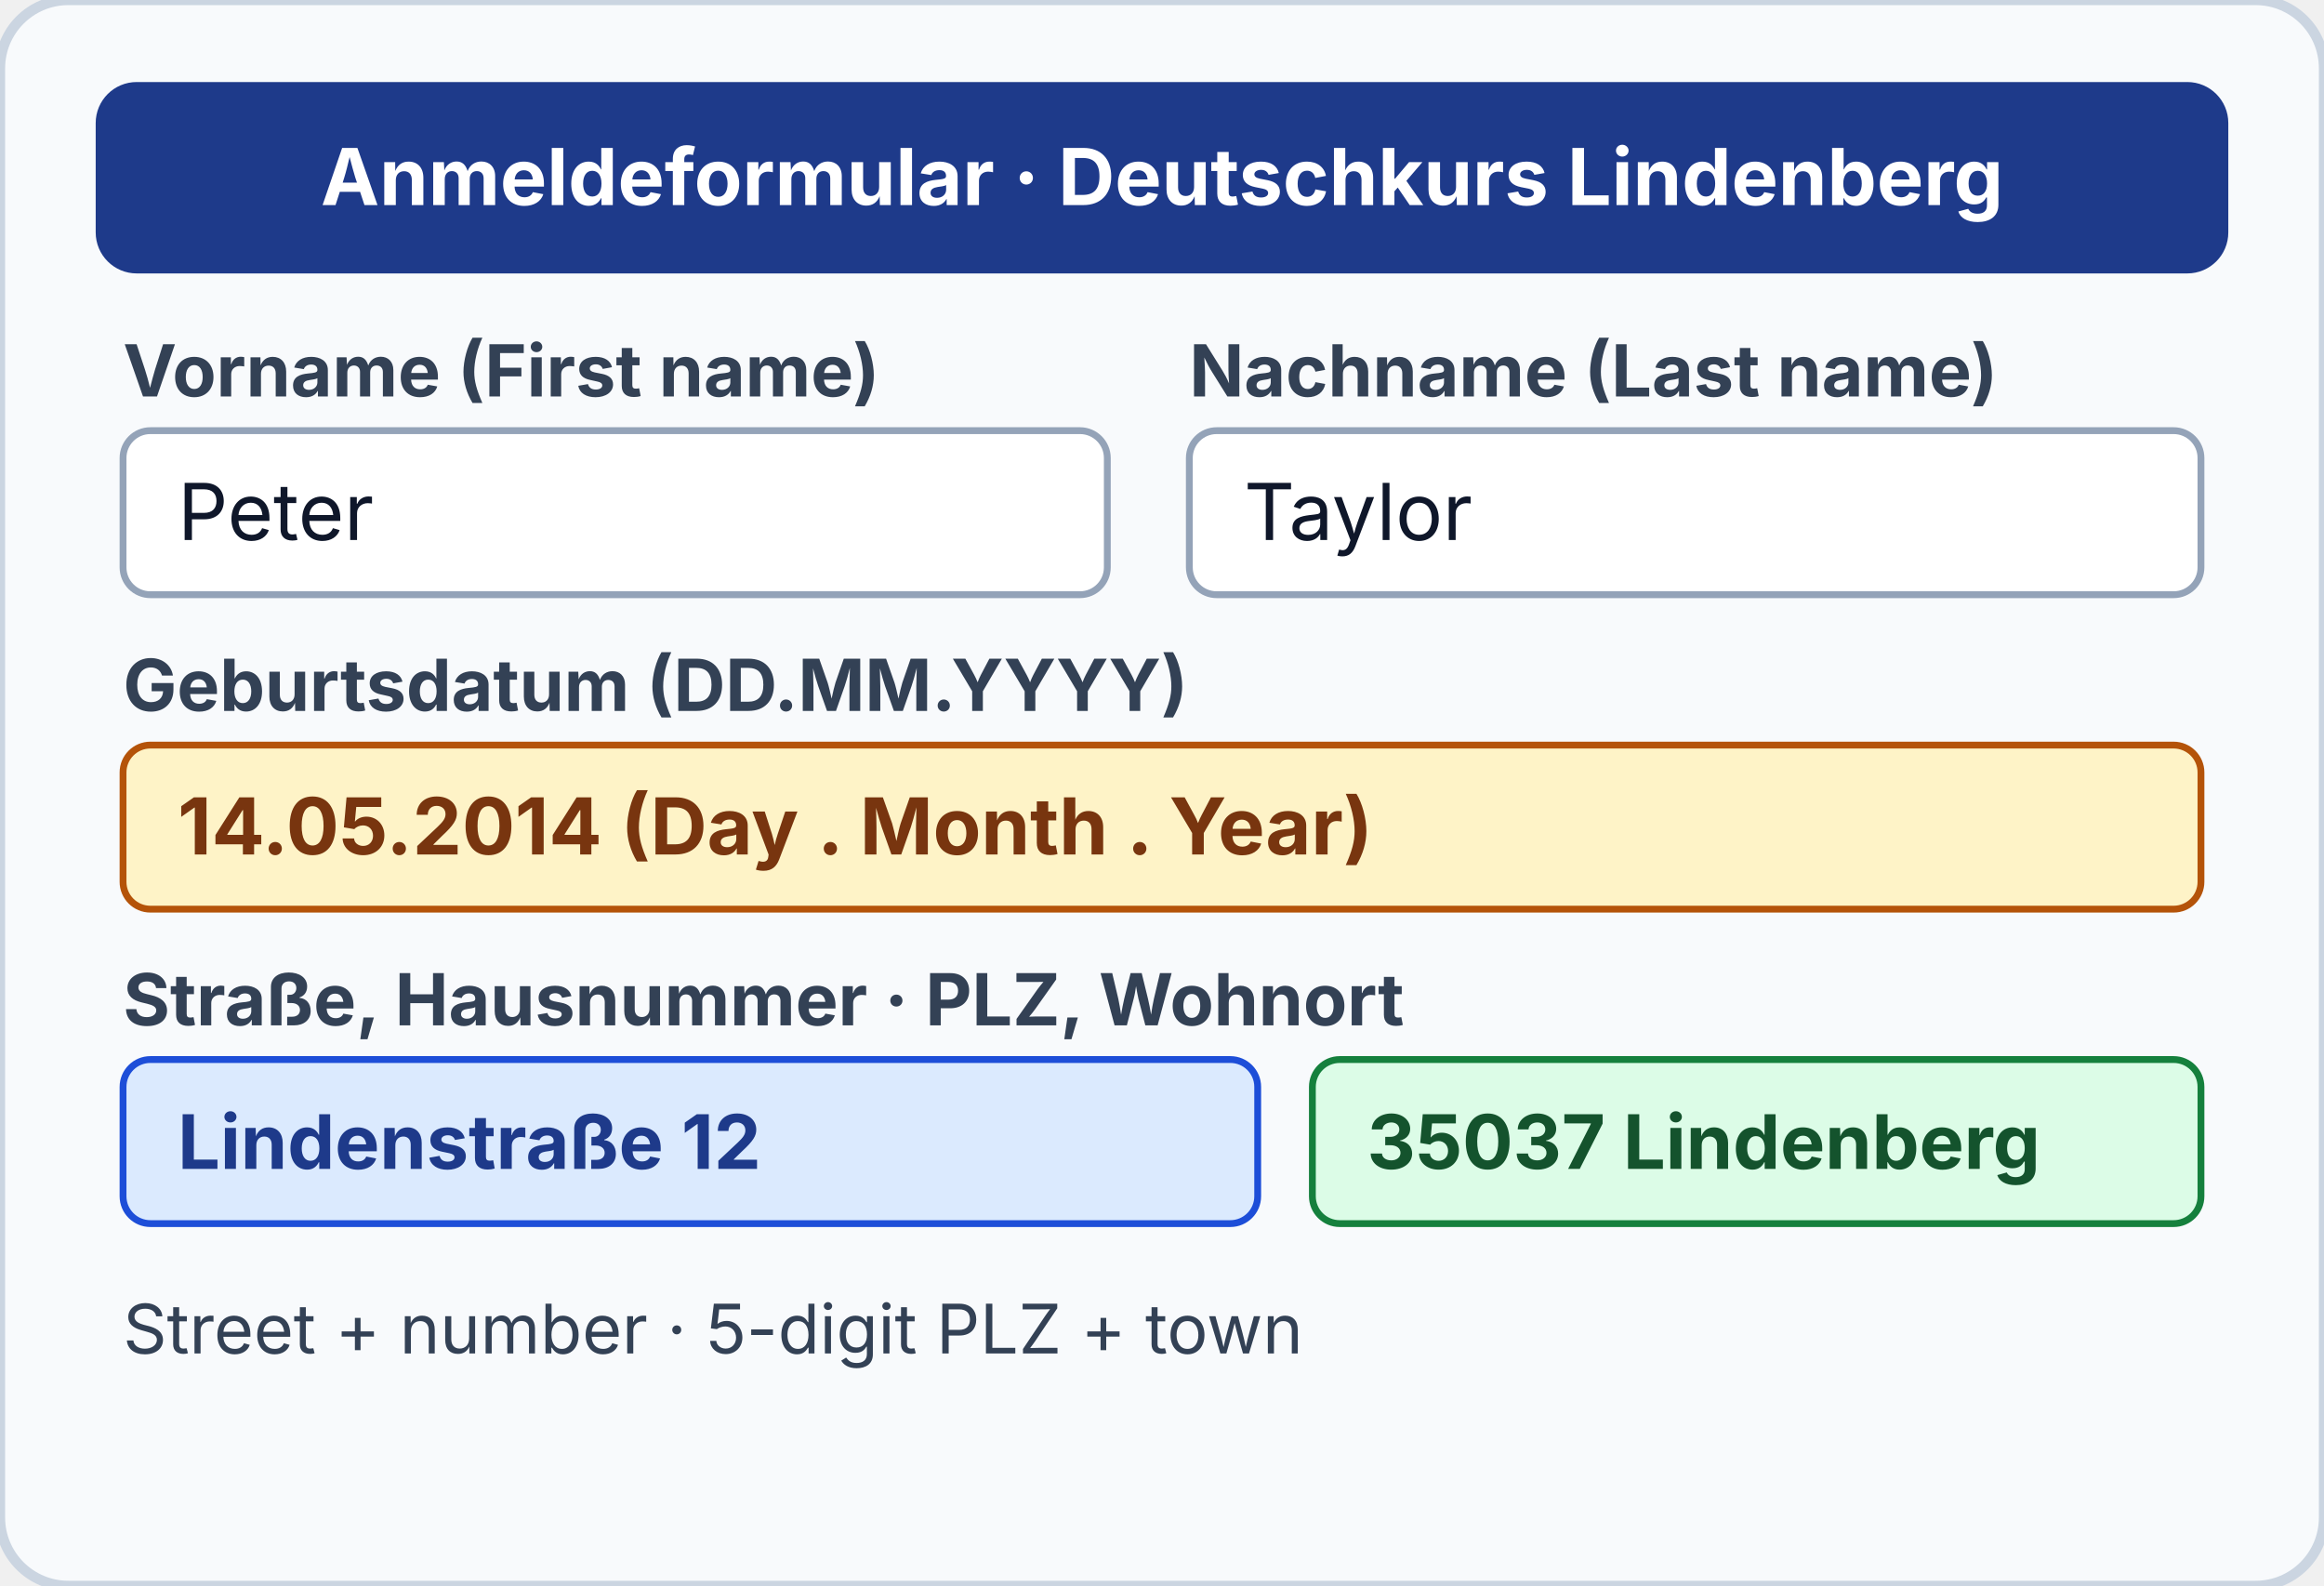
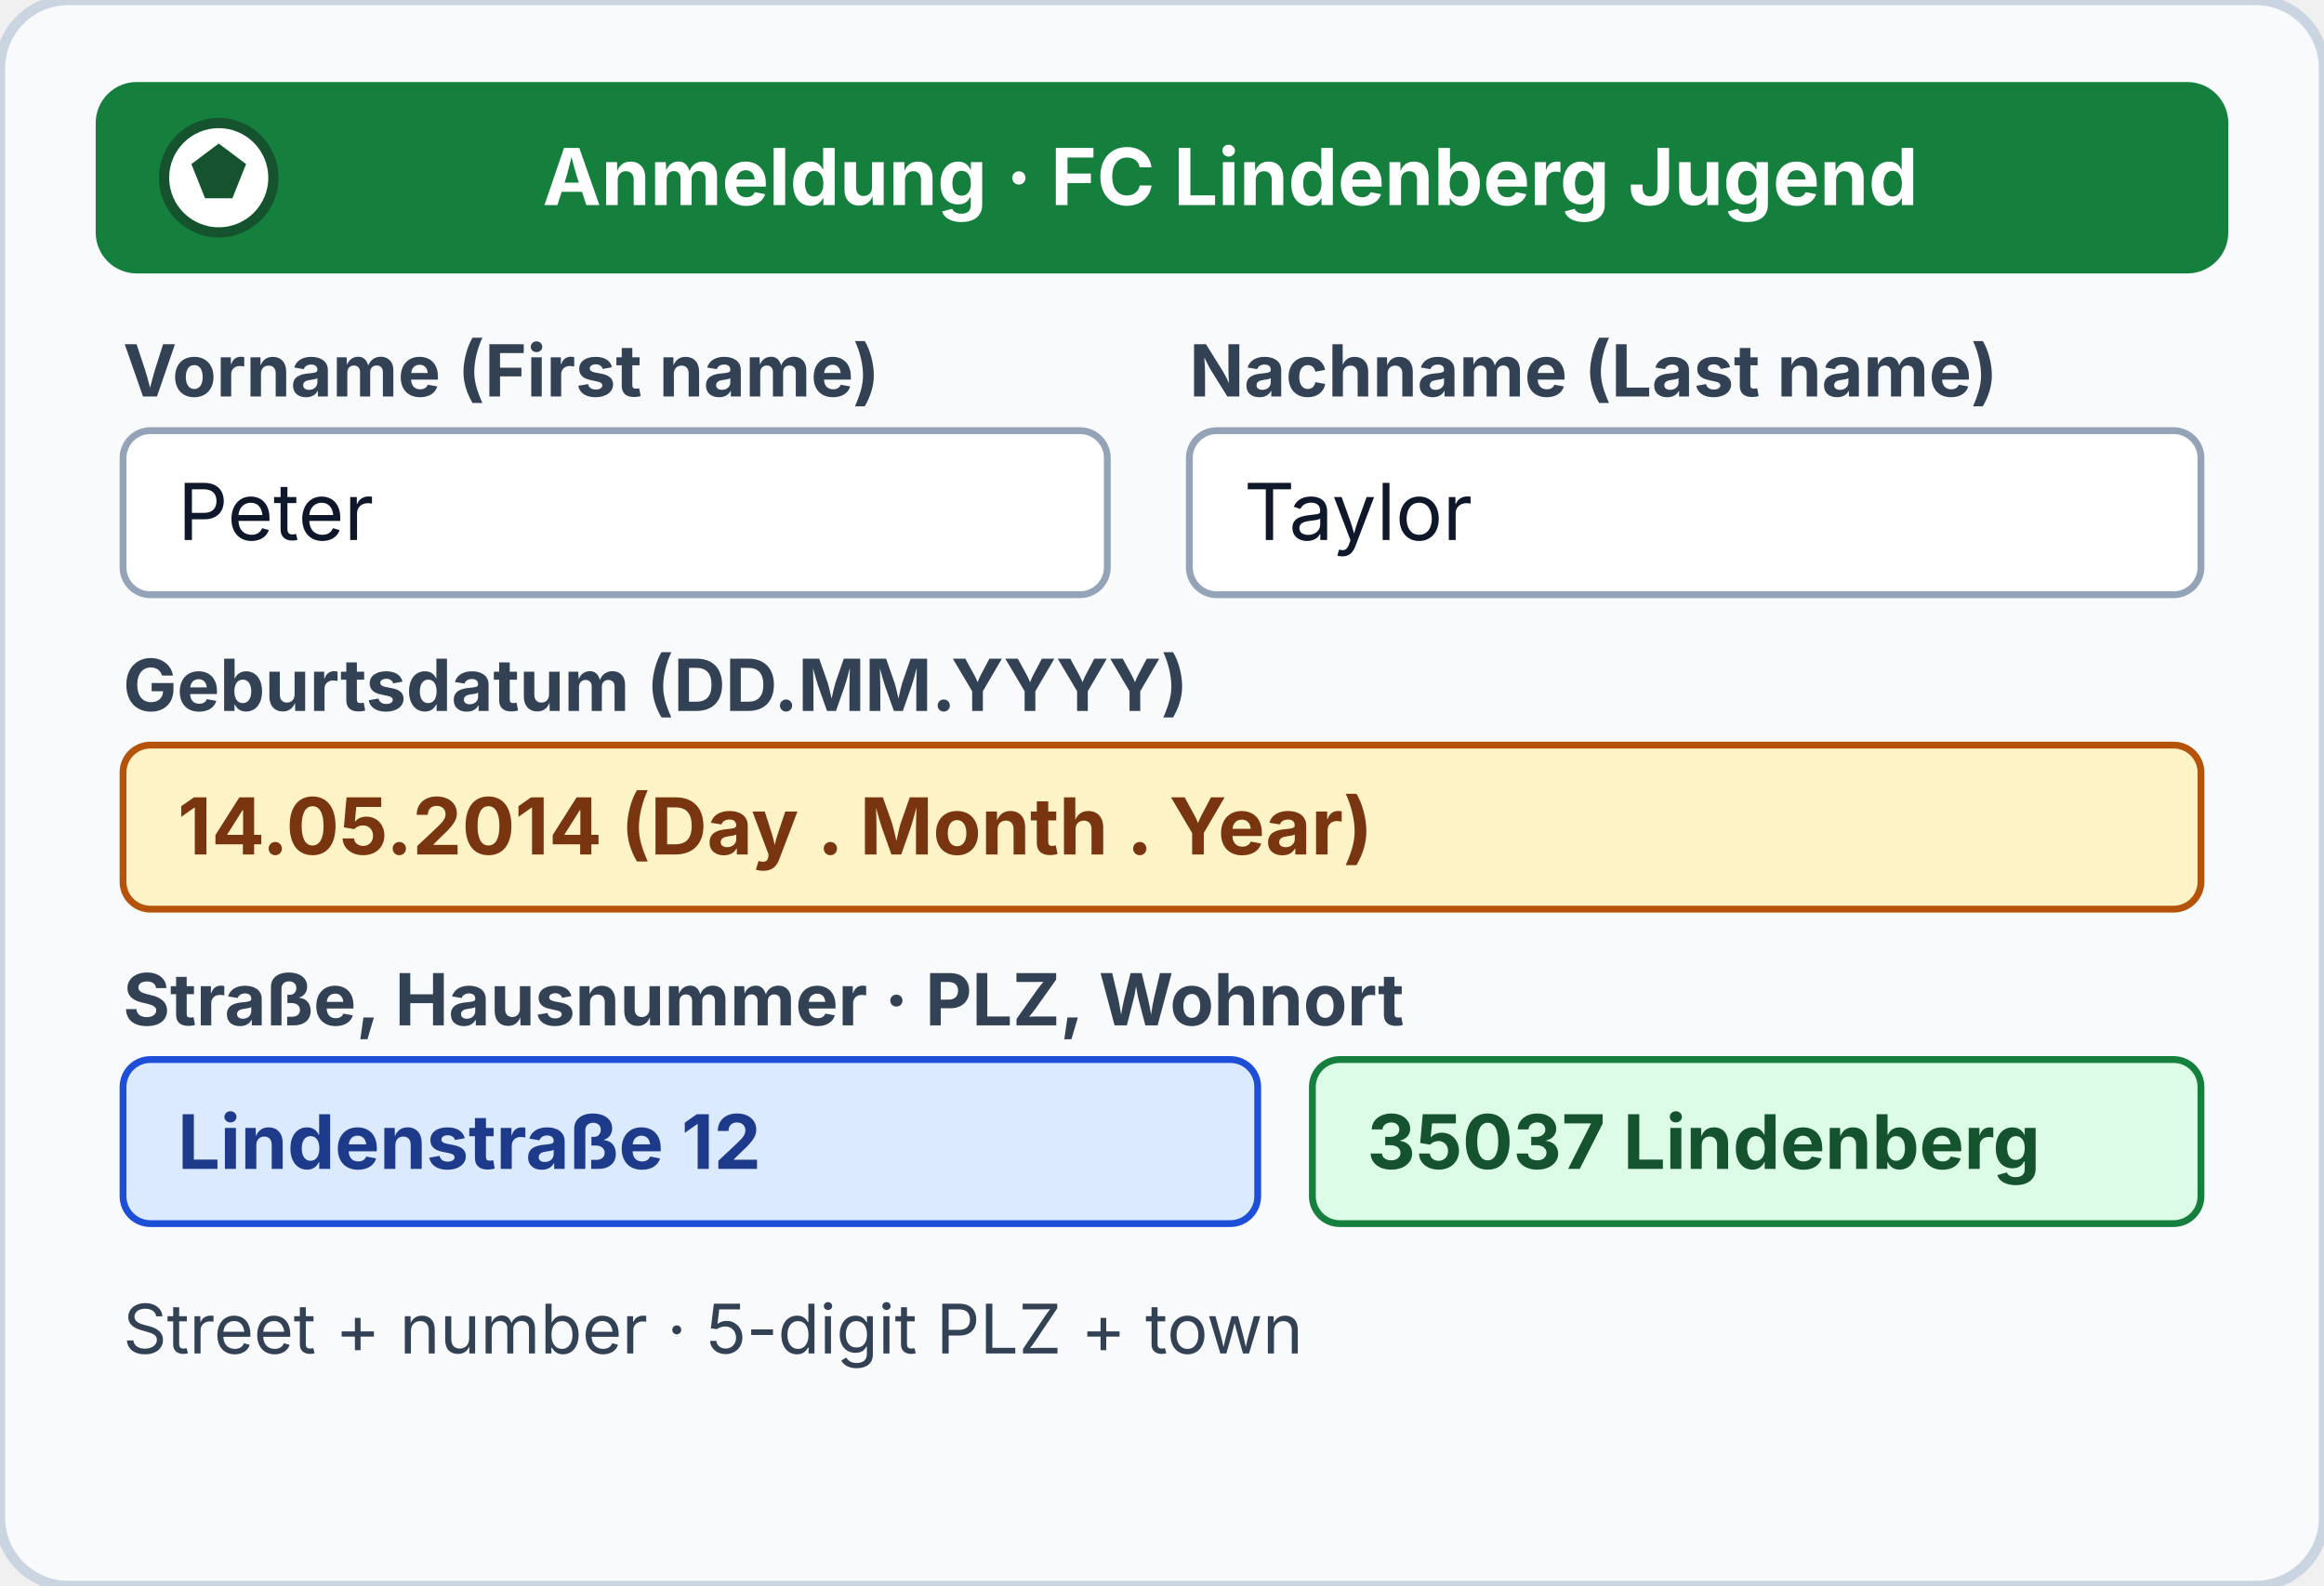
- <svg xmlns="http://www.w3.org/2000/svg" viewBox="0 0 340 232" role="img" aria-label="German registration form layout showing Vorname, Nachname, Geburtsdatum DD.MM.YYYY, Straße and Hausnummer, and 5-digit PLZ before Wohnort">
+ <svg xmlns="http://www.w3.org/2000/svg" viewBox="0 0 340 232" role="img" aria-label="Football club sign-up form for FC Lindenberg Jugend showing Vorname Peter, Nachname Taylor, Geburtsdatum 14.05.2014, Straße and Hausnummer Lindenstraße 12, and 5-digit PLZ 35037 Lindenberg">
  <rect width="340" height="232" rx="10" fill="#f8fafc" stroke="#cbd5e1" stroke-width="1.5" />
-   <rect x="14" y="12" width="312" height="28" rx="6" fill="#1e3a8a" />
-   <text x="170" y="30" text-anchor="middle" font-family="system-ui, -apple-system, sans-serif" font-size="11.5" font-weight="700" fill="#ffffff">Anmeldeformular · Deutschkurs Lindenberg</text>
+   <rect x="14" y="12" width="312" height="28" rx="6" fill="#15803d" />
+   <circle cx="32" cy="26" r="8" fill="#ffffff" stroke="#14532d" stroke-width="1.5" />
+   <polygon points="32,21 36,24 34,29 30,29 28,24" fill="#14532d" />
+   <text x="180" y="30" text-anchor="middle" font-family="system-ui, -apple-system, sans-serif" font-size="11.5" font-weight="700" fill="#ffffff">Anmeldung · FC Lindenberg Jugend</text>
  <text x="18" y="58" font-family="system-ui, -apple-system, sans-serif" font-size="10.5" font-weight="700" fill="#334155">Vorname (First name)</text>
  <rect x="18" y="63" width="144" height="24" rx="4" fill="#ffffff" stroke="#94a3b8" />
  <text x="26" y="79" font-family="system-ui, -apple-system, sans-serif" font-size="11.5" fill="#0f172a">Peter</text>
  <text x="174" y="58" font-family="system-ui, -apple-system, sans-serif" font-size="10.5" font-weight="700" fill="#334155">Nachname (Last name)</text>
  <rect x="174" y="63" width="148" height="24" rx="4" fill="#ffffff" stroke="#94a3b8" />
  <text x="182" y="79" font-family="system-ui, -apple-system, sans-serif" font-size="11.5" fill="#0f172a">Taylor</text>
  <text x="18" y="104" font-family="system-ui, -apple-system, sans-serif" font-size="10.5" font-weight="700" fill="#334155">Geburtsdatum (DD.MM.YYYY)</text>
  <rect x="18" y="109" width="304" height="24" rx="4" fill="#fef3c7" stroke="#b45309" />
  <text x="26" y="125" font-family="system-ui, -apple-system, sans-serif" font-size="11.5" font-weight="700" fill="#78350f">14.05.2014  (Day . Month . Year)</text>
  <text x="18" y="150" font-family="system-ui, -apple-system, sans-serif" font-size="10.5" font-weight="700" fill="#334155">Straße, Hausnummer · PLZ, Wohnort</text>
  <rect x="18" y="155" width="166" height="24" rx="4" fill="#dbeafe" stroke="#1d4ed8" />
  <text x="26" y="171" font-family="system-ui, -apple-system, sans-serif" font-size="11" font-weight="700" fill="#1e3a8a">Lindenstraße 12</text>
  <rect x="192" y="155" width="130" height="24" rx="4" fill="#dcfce7" stroke="#15803d" />
  <text x="200" y="171" font-family="system-ui, -apple-system, sans-serif" font-size="11" font-weight="700" fill="#14532d">35037 Lindenberg</text>
  <text x="18" y="198" font-family="system-ui, -apple-system, sans-serif" font-size="10" fill="#334155">Street + number · 5-digit PLZ + town</text>
</svg>
